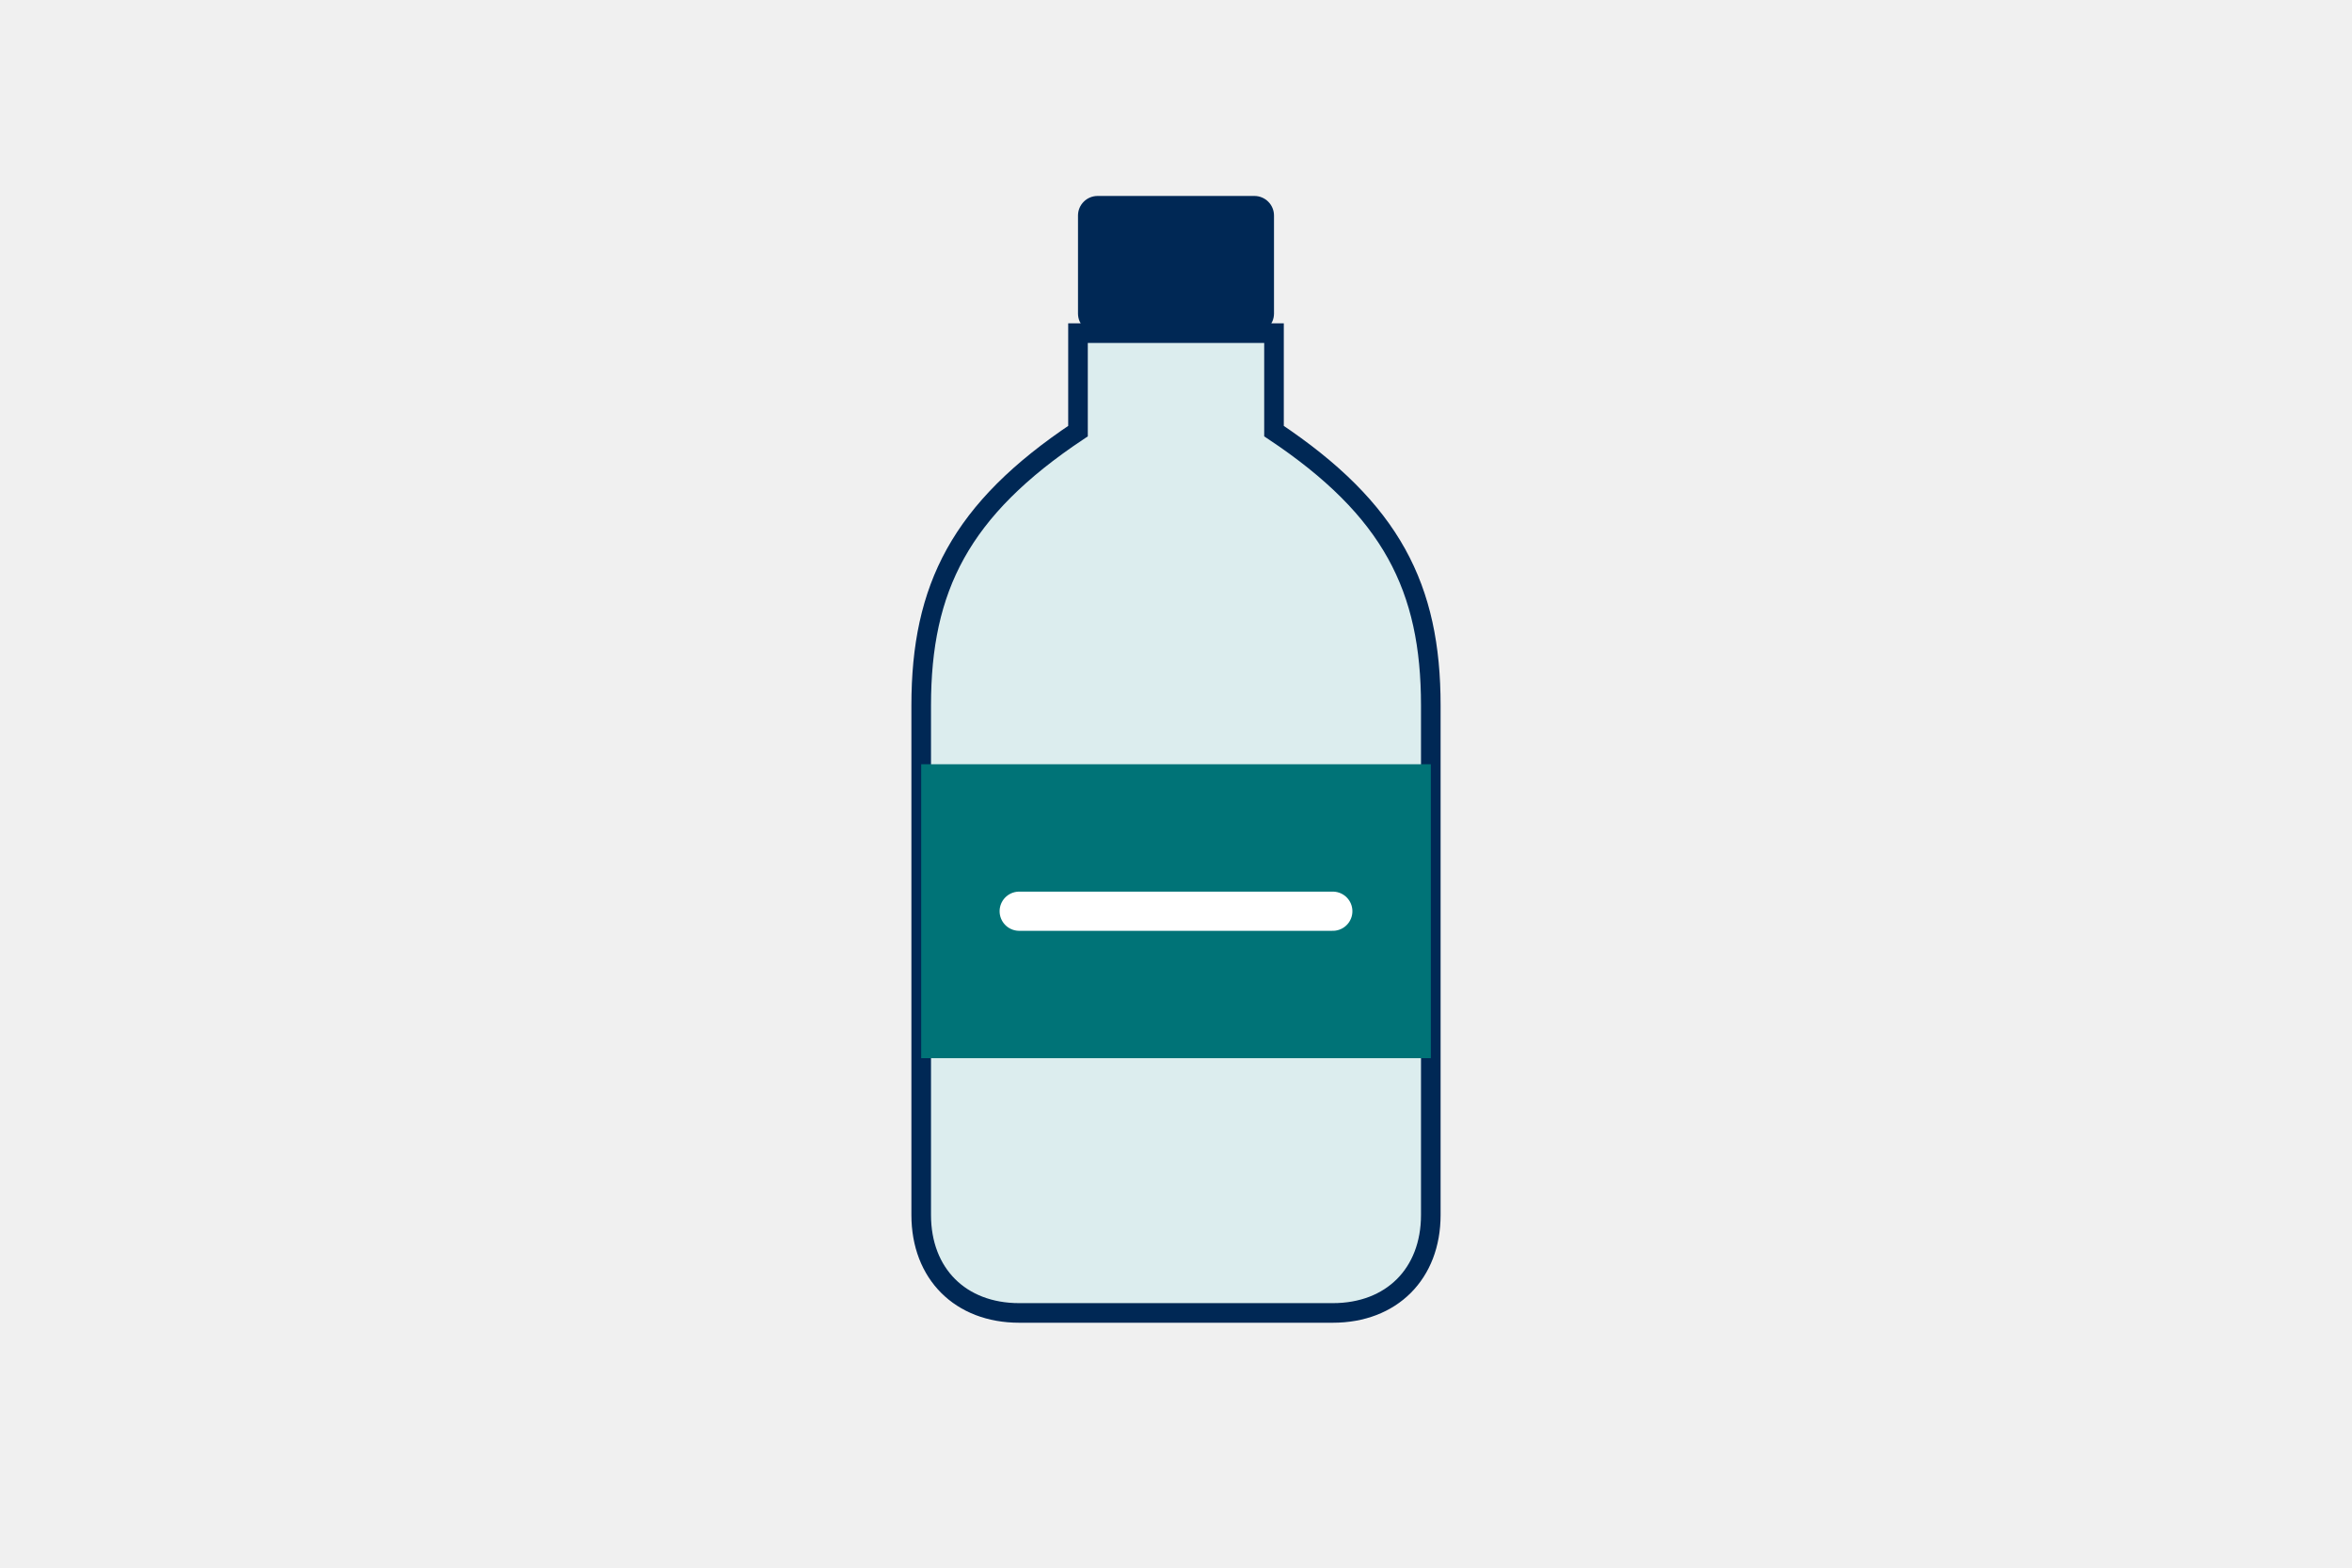
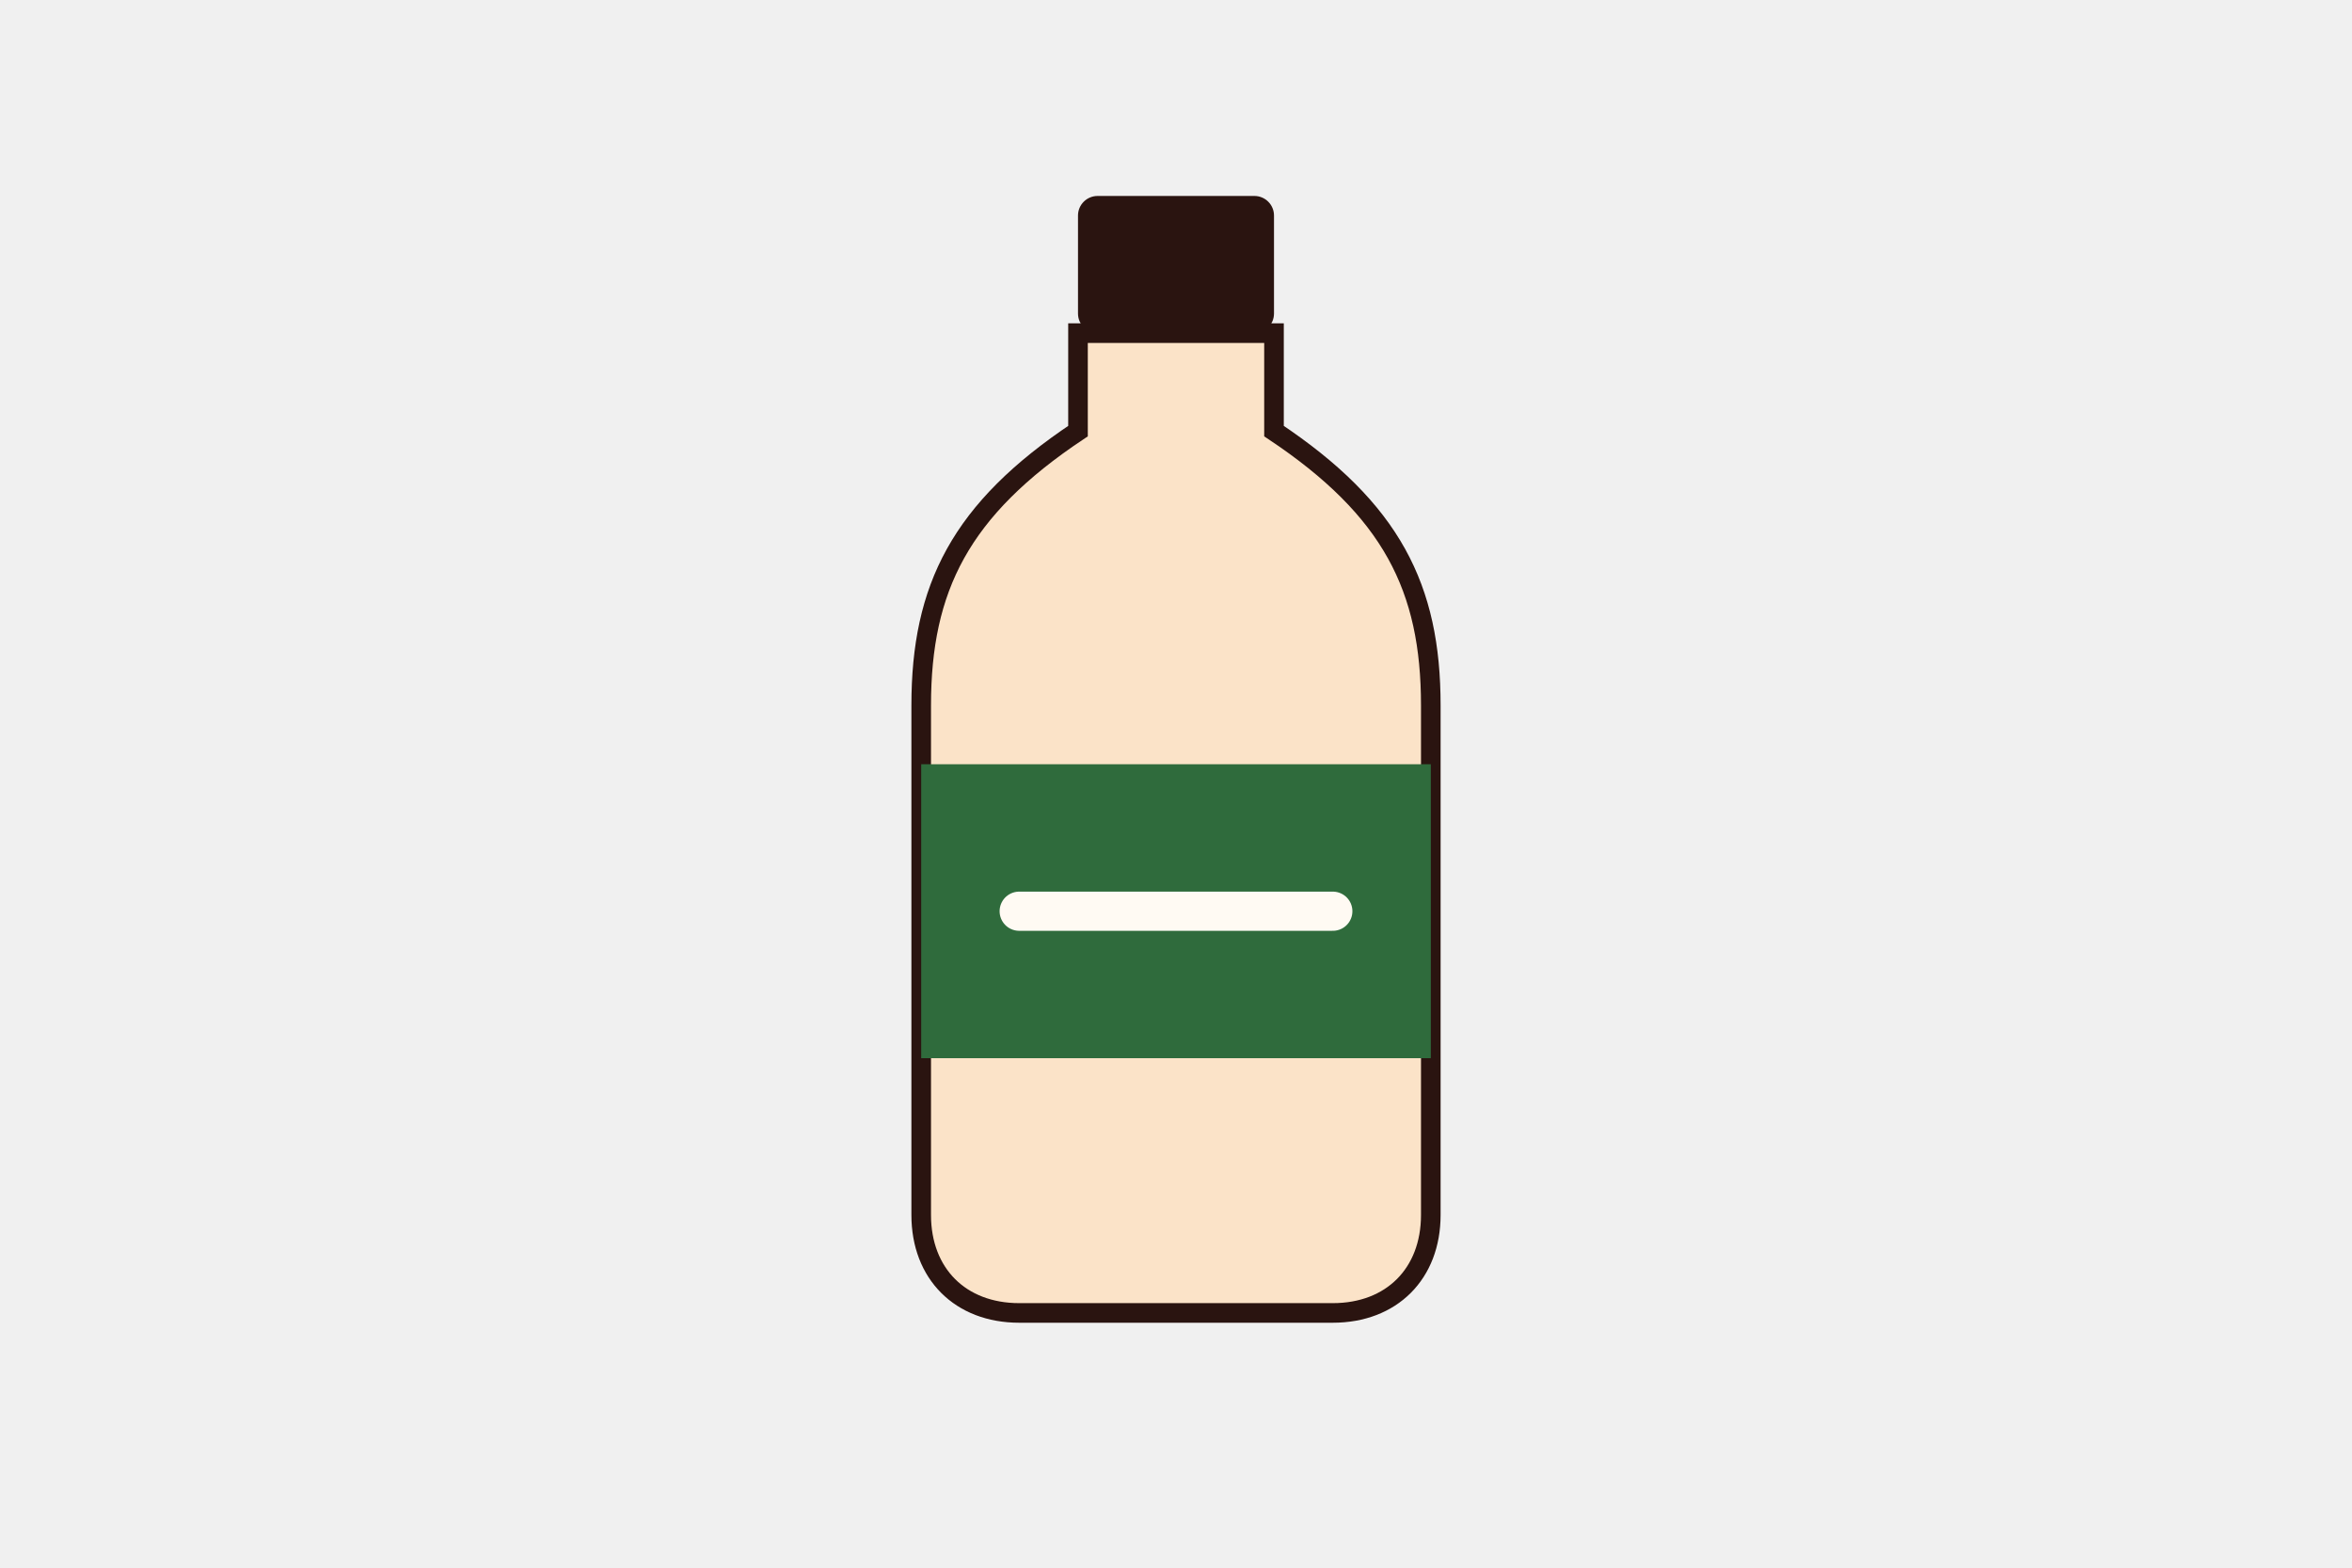
<svg xmlns="http://www.w3.org/2000/svg" viewBox="0 0 240 160" role="img" aria-label="Demo picture: a bottle of water">
-   <rect x="110" y="20" width="20" height="14" rx="2" fill="#002855" />
-   <path d="M110 34h20v10c12 8 16 16 16 28v52c0 6-4 10-10 10h-32c-6 0-10-4-10-10V72c0-12 4-20 16-28z" fill="#DCEDEE" stroke="#002855" stroke-width="2" />
-   <rect x="94" y="78" width="52" height="30" fill="#007377" />
-   <path d="M104 93h32" stroke="#FFFFFF" stroke-width="4" stroke-linecap="round" />
+   <rect x="110" y="20" width="20" height="14" rx="2" fill="#2A1410" />
+   <path d="M110 34h20v10c12 8 16 16 16 28v52c0 6-4 10-10 10h-32c-6 0-10-4-10-10V72c0-12 4-20 16-28z" fill="#FBE3C8" stroke="#2A1410" stroke-width="2" />
+   <rect x="94" y="78" width="52" height="30" fill="#2F6B3C" />
+   <path d="M104 93h32" stroke="#FFFAF3" stroke-width="4" stroke-linecap="round" />
</svg>
